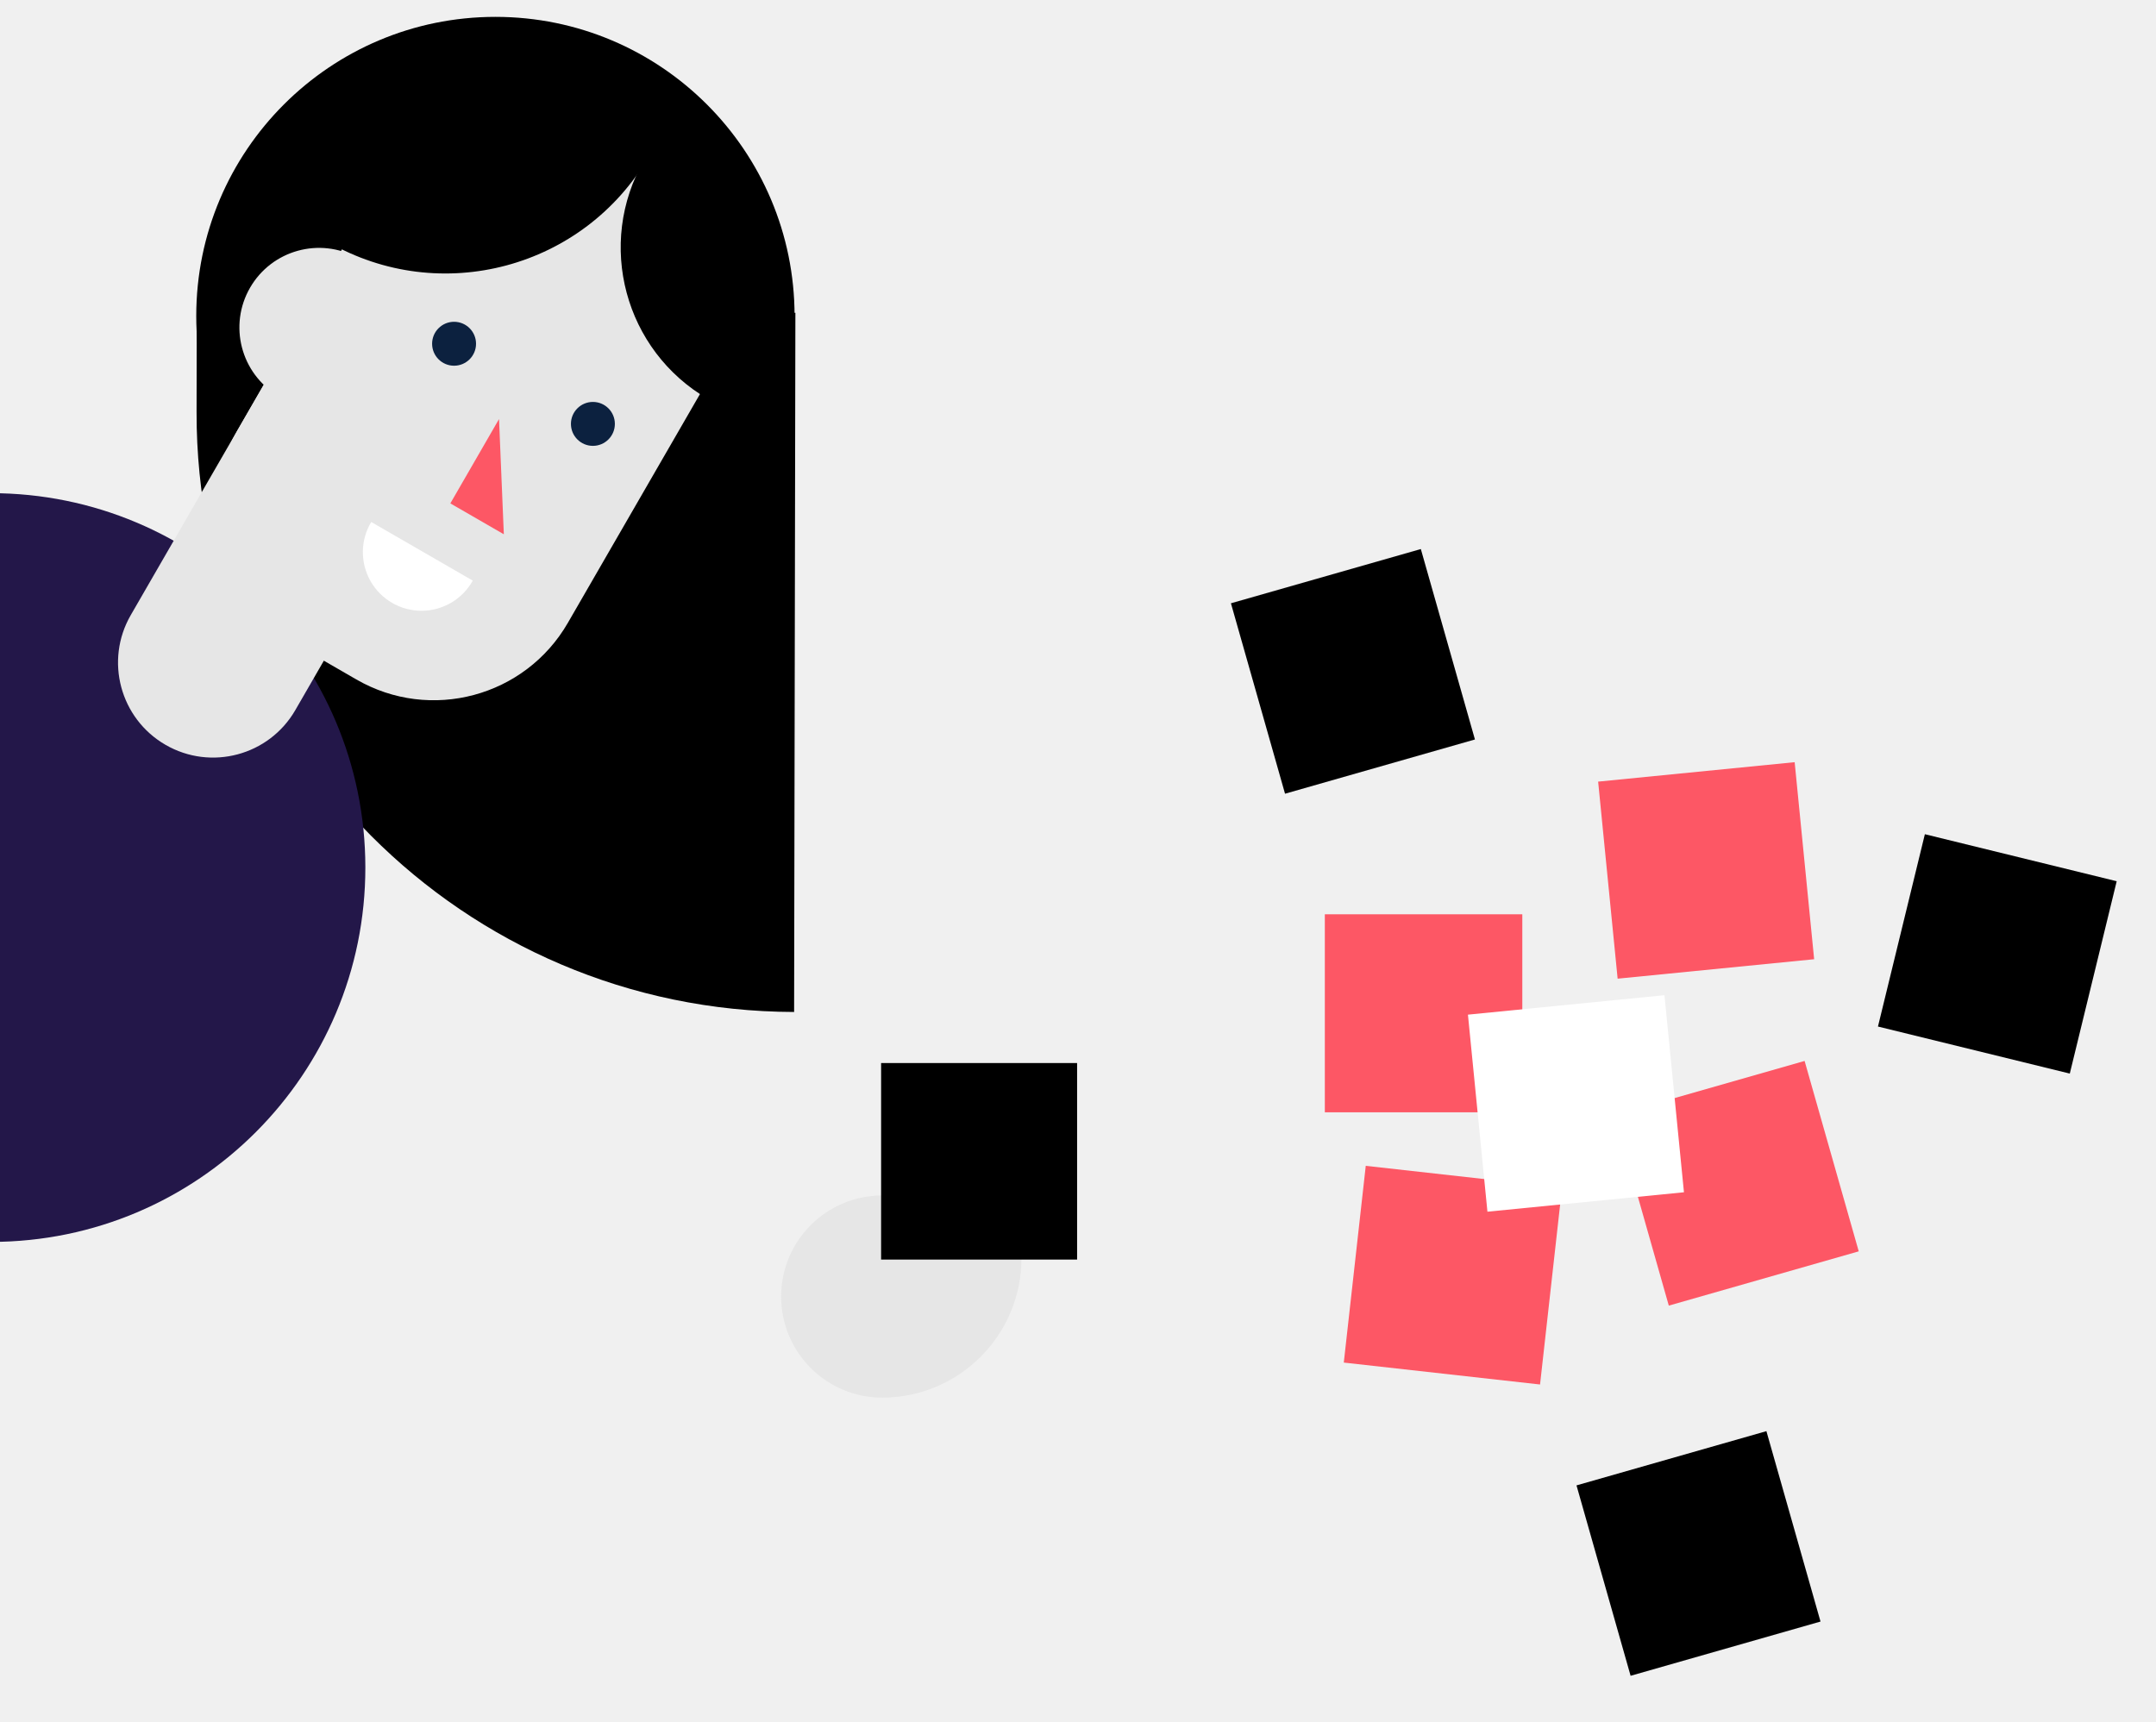
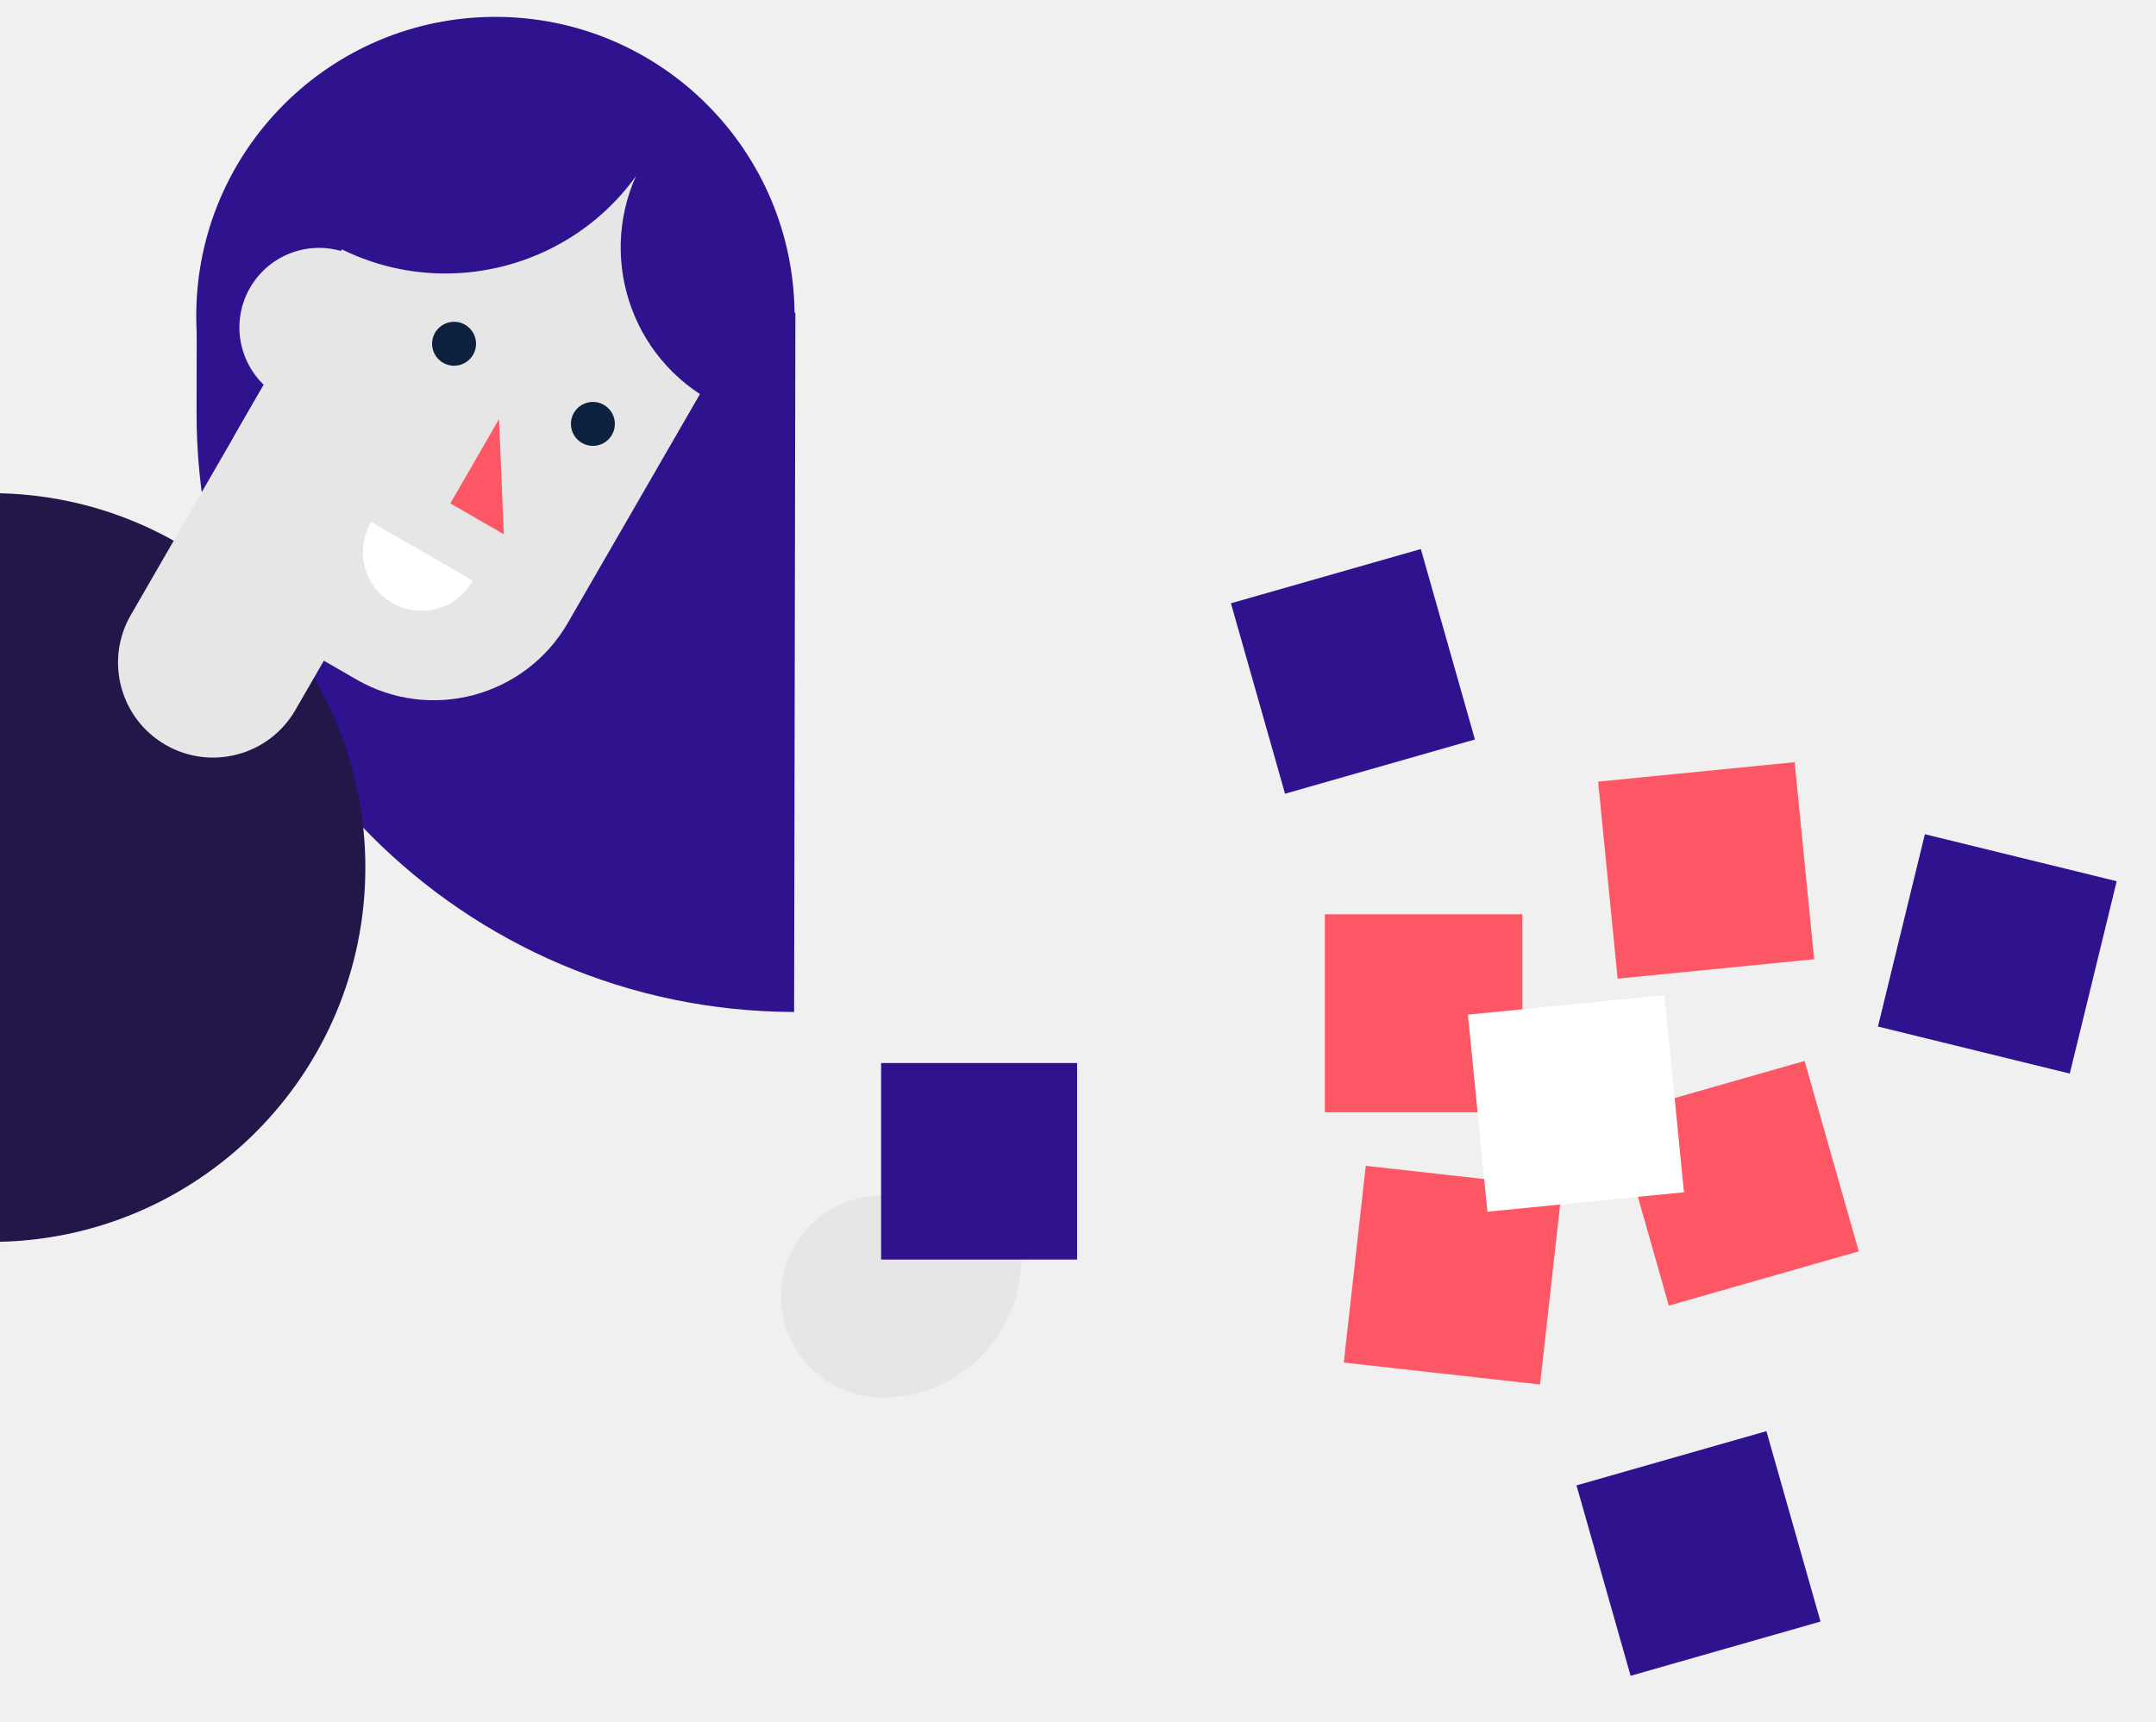
<svg xmlns="http://www.w3.org/2000/svg" id="Layer_1" data-name="Layer 1" viewBox="0 0 740 590.83">
  <defs>
-     <style>.cls-1{fill:$light-blue}.cls-2{fill:#231749}.cls-3{fill:#fd5765}.cls-4{fill:#fff}.cls-5{fill:#e6e6e6}.cls-6{fill:#0c213f}</style>
+     <style>.cls-1{fill: #2f128d}.cls-2{fill:#231749}.cls-3{fill:#fd5765}.cls-4{fill:#fff}.cls-5{fill:#e6e6e6}.cls-6{fill:#0c213f}</style>
  </defs>
  <path class="cls-1" d="M273 107.38l-.44 240C159.07 347.12 67.26 255 67.47 141.5l.07-38.15" />
  <path class="cls-2" d="M-3.2 169.29a128.51 128.51 0 0 1 128.6 128.42A128.51 128.51 0 0 1-3 426.31z" />
  <path class="cls-1" d="M710.41 368.53l-65.84-16.15 16.1-66.02 65.84 16.14-16.1 66.03zM506.24 253.84l-65.18 18.62-18.57-65.37 65.18-18.62 18.57 65.37zm118.61 302.79l-65.18 18.62-18.57-65.36 65.18-18.62 18.57 65.36z" />
  <path class="cls-3" d="M454.72 313.85h67.78v67.97h-67.78z" />
  <path class="cls-3" transform="rotate(-83.63 498.68 437.745)" d="M464.72 403.85h67.96v67.78h-67.96z" />
  <path class="cls-3" transform="rotate(-5.65 585.052 298.648)" d="M551.69 264.86h67.78v67.97h-67.78z" />
  <path class="cls-3" d="M554.21 382.81l65.18-18.62 18.58 65.36-65.19 18.63-18.57-65.37z" />
  <path class="cls-4" transform="rotate(-5.65 540.38 378.514)" d="M506.99 344.85h67.78v67.97h-67.78z" />
  <path class="cls-5" d="M303 431.9h47.6a47.87 47.87 0 0 1-47.6 47.87h-.32a34.7 34.7 0 0 1 .26-69.4z" />
  <path class="cls-1" d="M302.42 364.91h67.27v67.46h-67.27z" />
  <circle class="cls-1" cx="170.04" cy="108.47" r="102.68" />
  <rect class="cls-5" x="95.63" y="41.29" width="131.26" height="199.05" rx="53.13" transform="rotate(30 161.274 140.827)" />
  <rect class="cls-5" x="66.4" y="98.23" width="65.22" height="168.76" rx="32.61" transform="rotate(30 99.01 182.61)" />
  <path class="cls-5" d="M122.74 88.52a27.32 27.32 0 0 0-27.32 47.31z" />
  <circle class="cls-6" cx="155.85" cy="118" r="7.54" />
  <circle class="cls-6" cx="203.5" cy="145.51" r="7.54" />
  <path class="cls-4" d="M127.41 179.18a20.13 20.13 0 1 0 34.86 20.13z" />
  <path class="cls-3" d="M172.93 183.4l-18.36-10.6 16.71-28.95 1.65 39.55z" />
  <path class="cls-1" d="M222.77 53.54a80.66 80.66 0 0 1-110.18 29.52s13.17-49.6 59-59.08" />
  <path class="cls-1" d="M221.1 54.92a60.11 60.11 0 0 0 22 82.11l17.41-59.36z" />
</svg>
